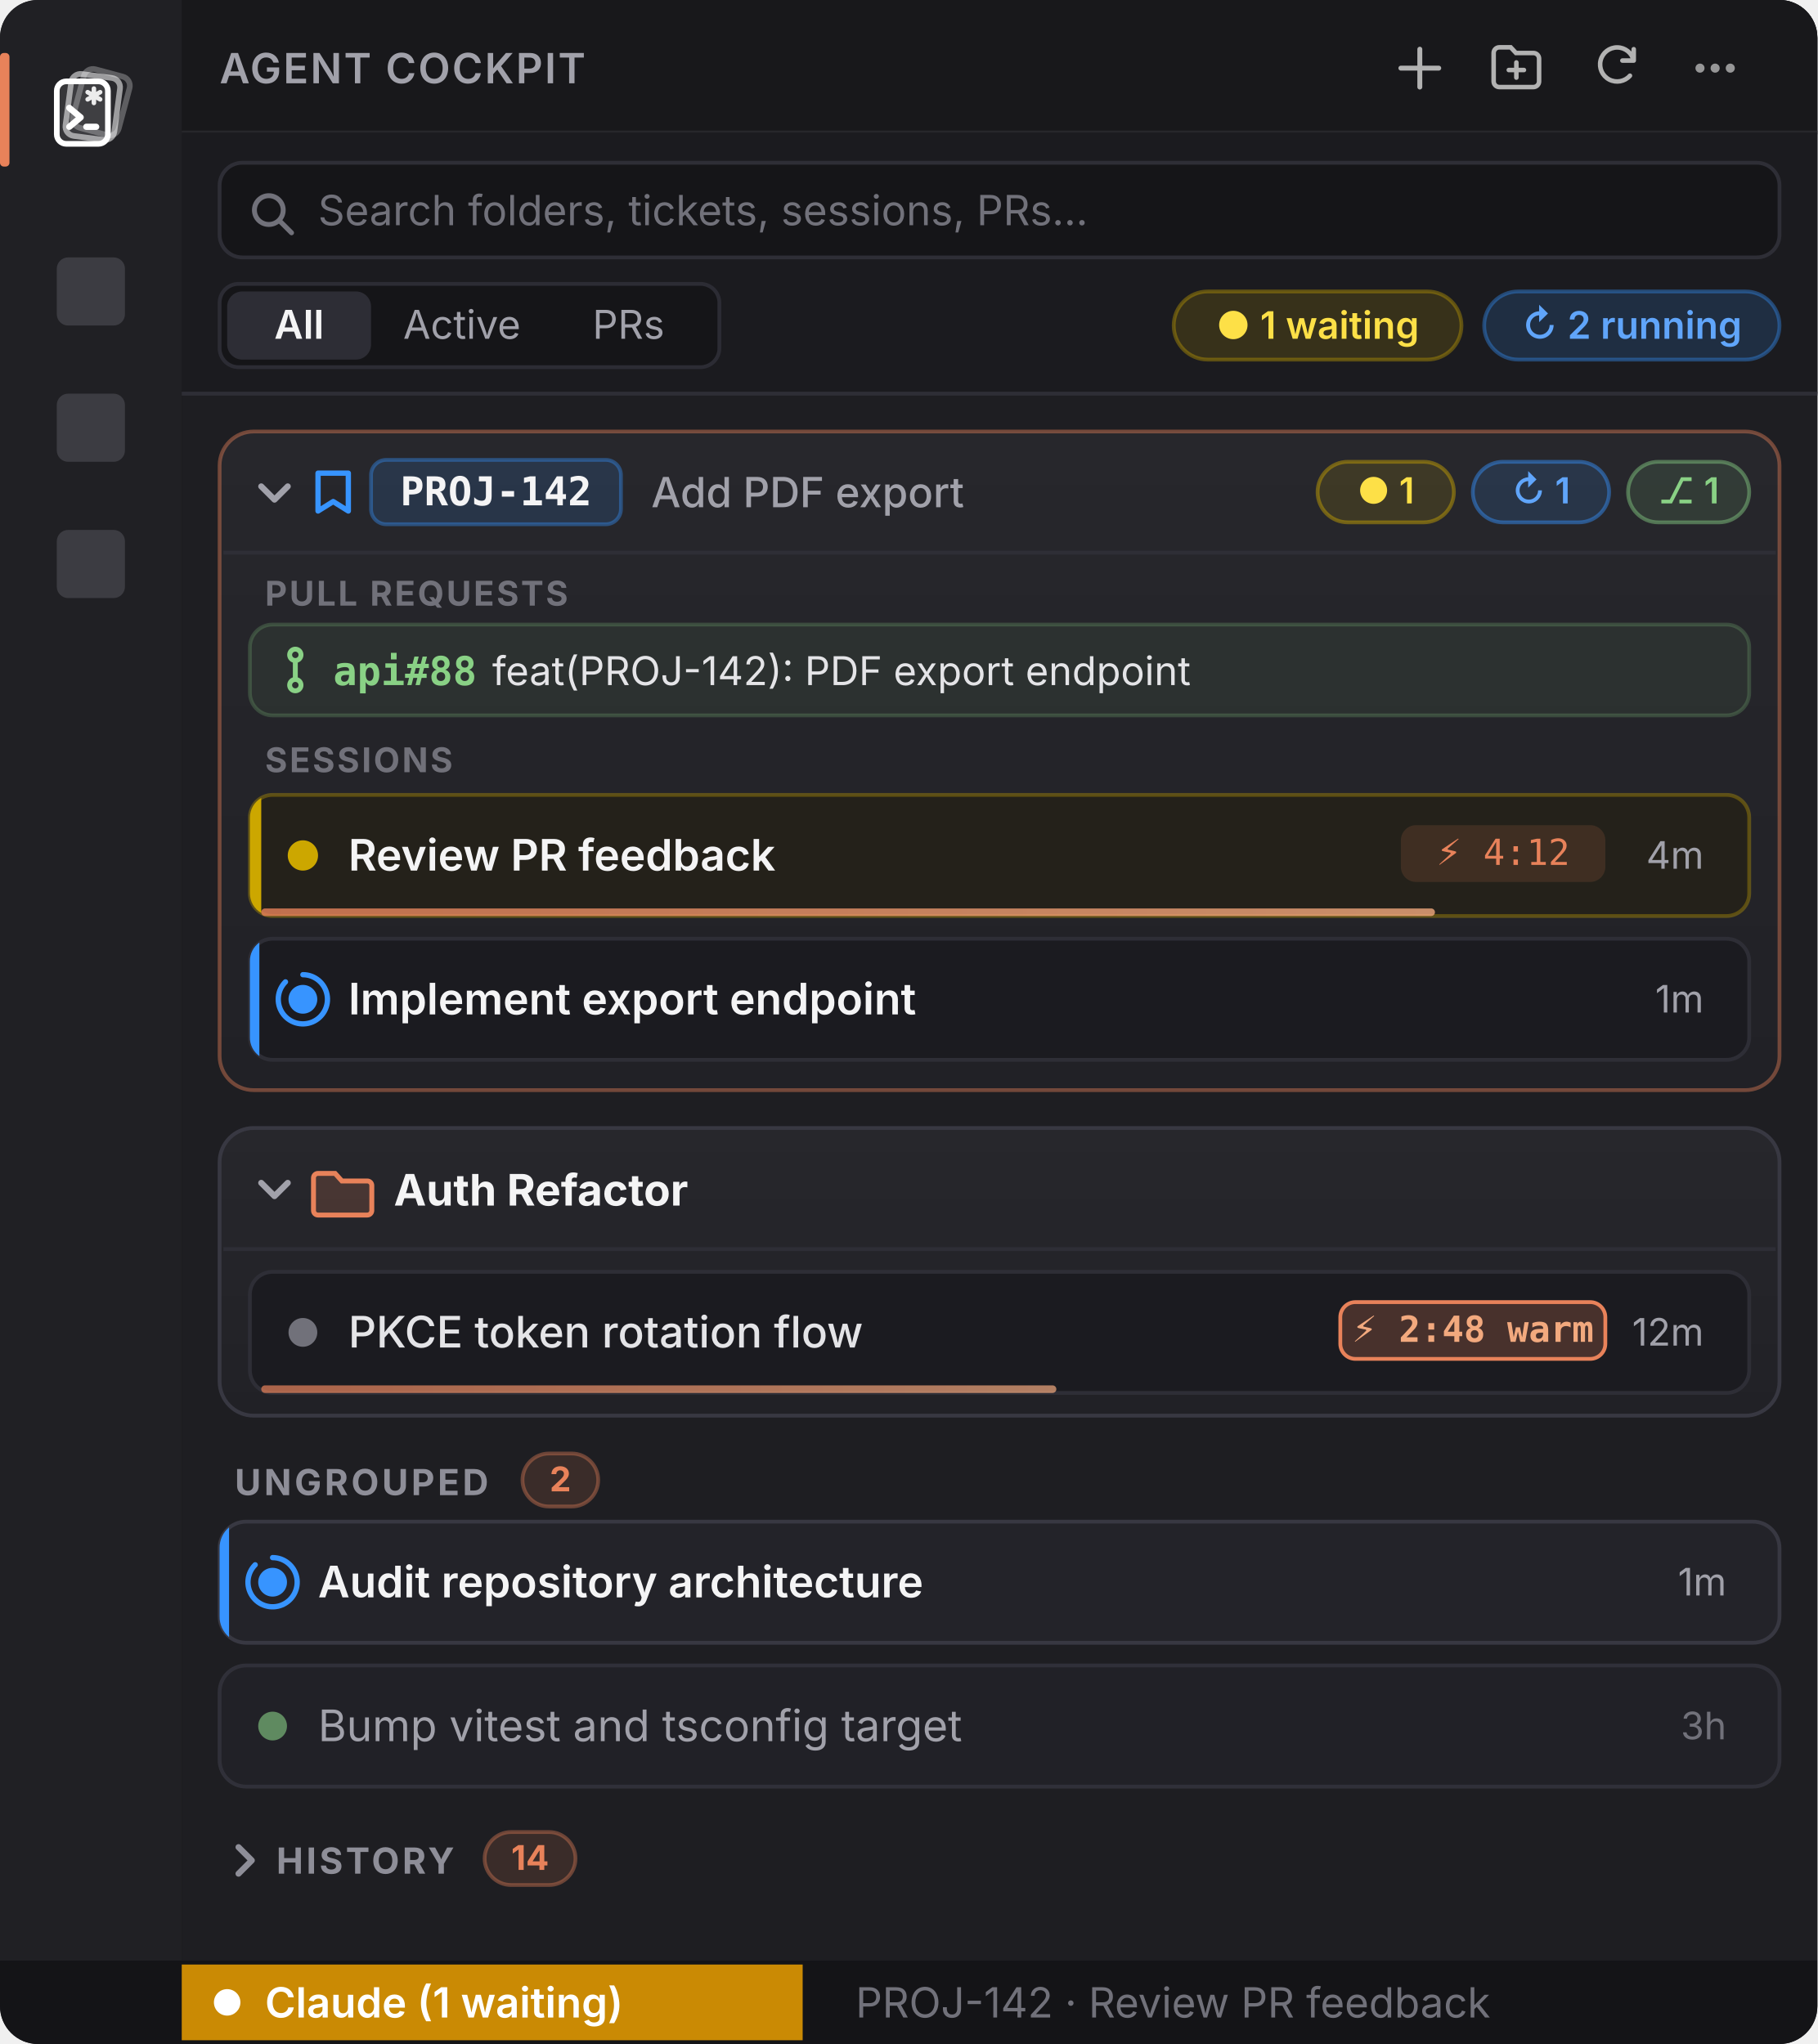
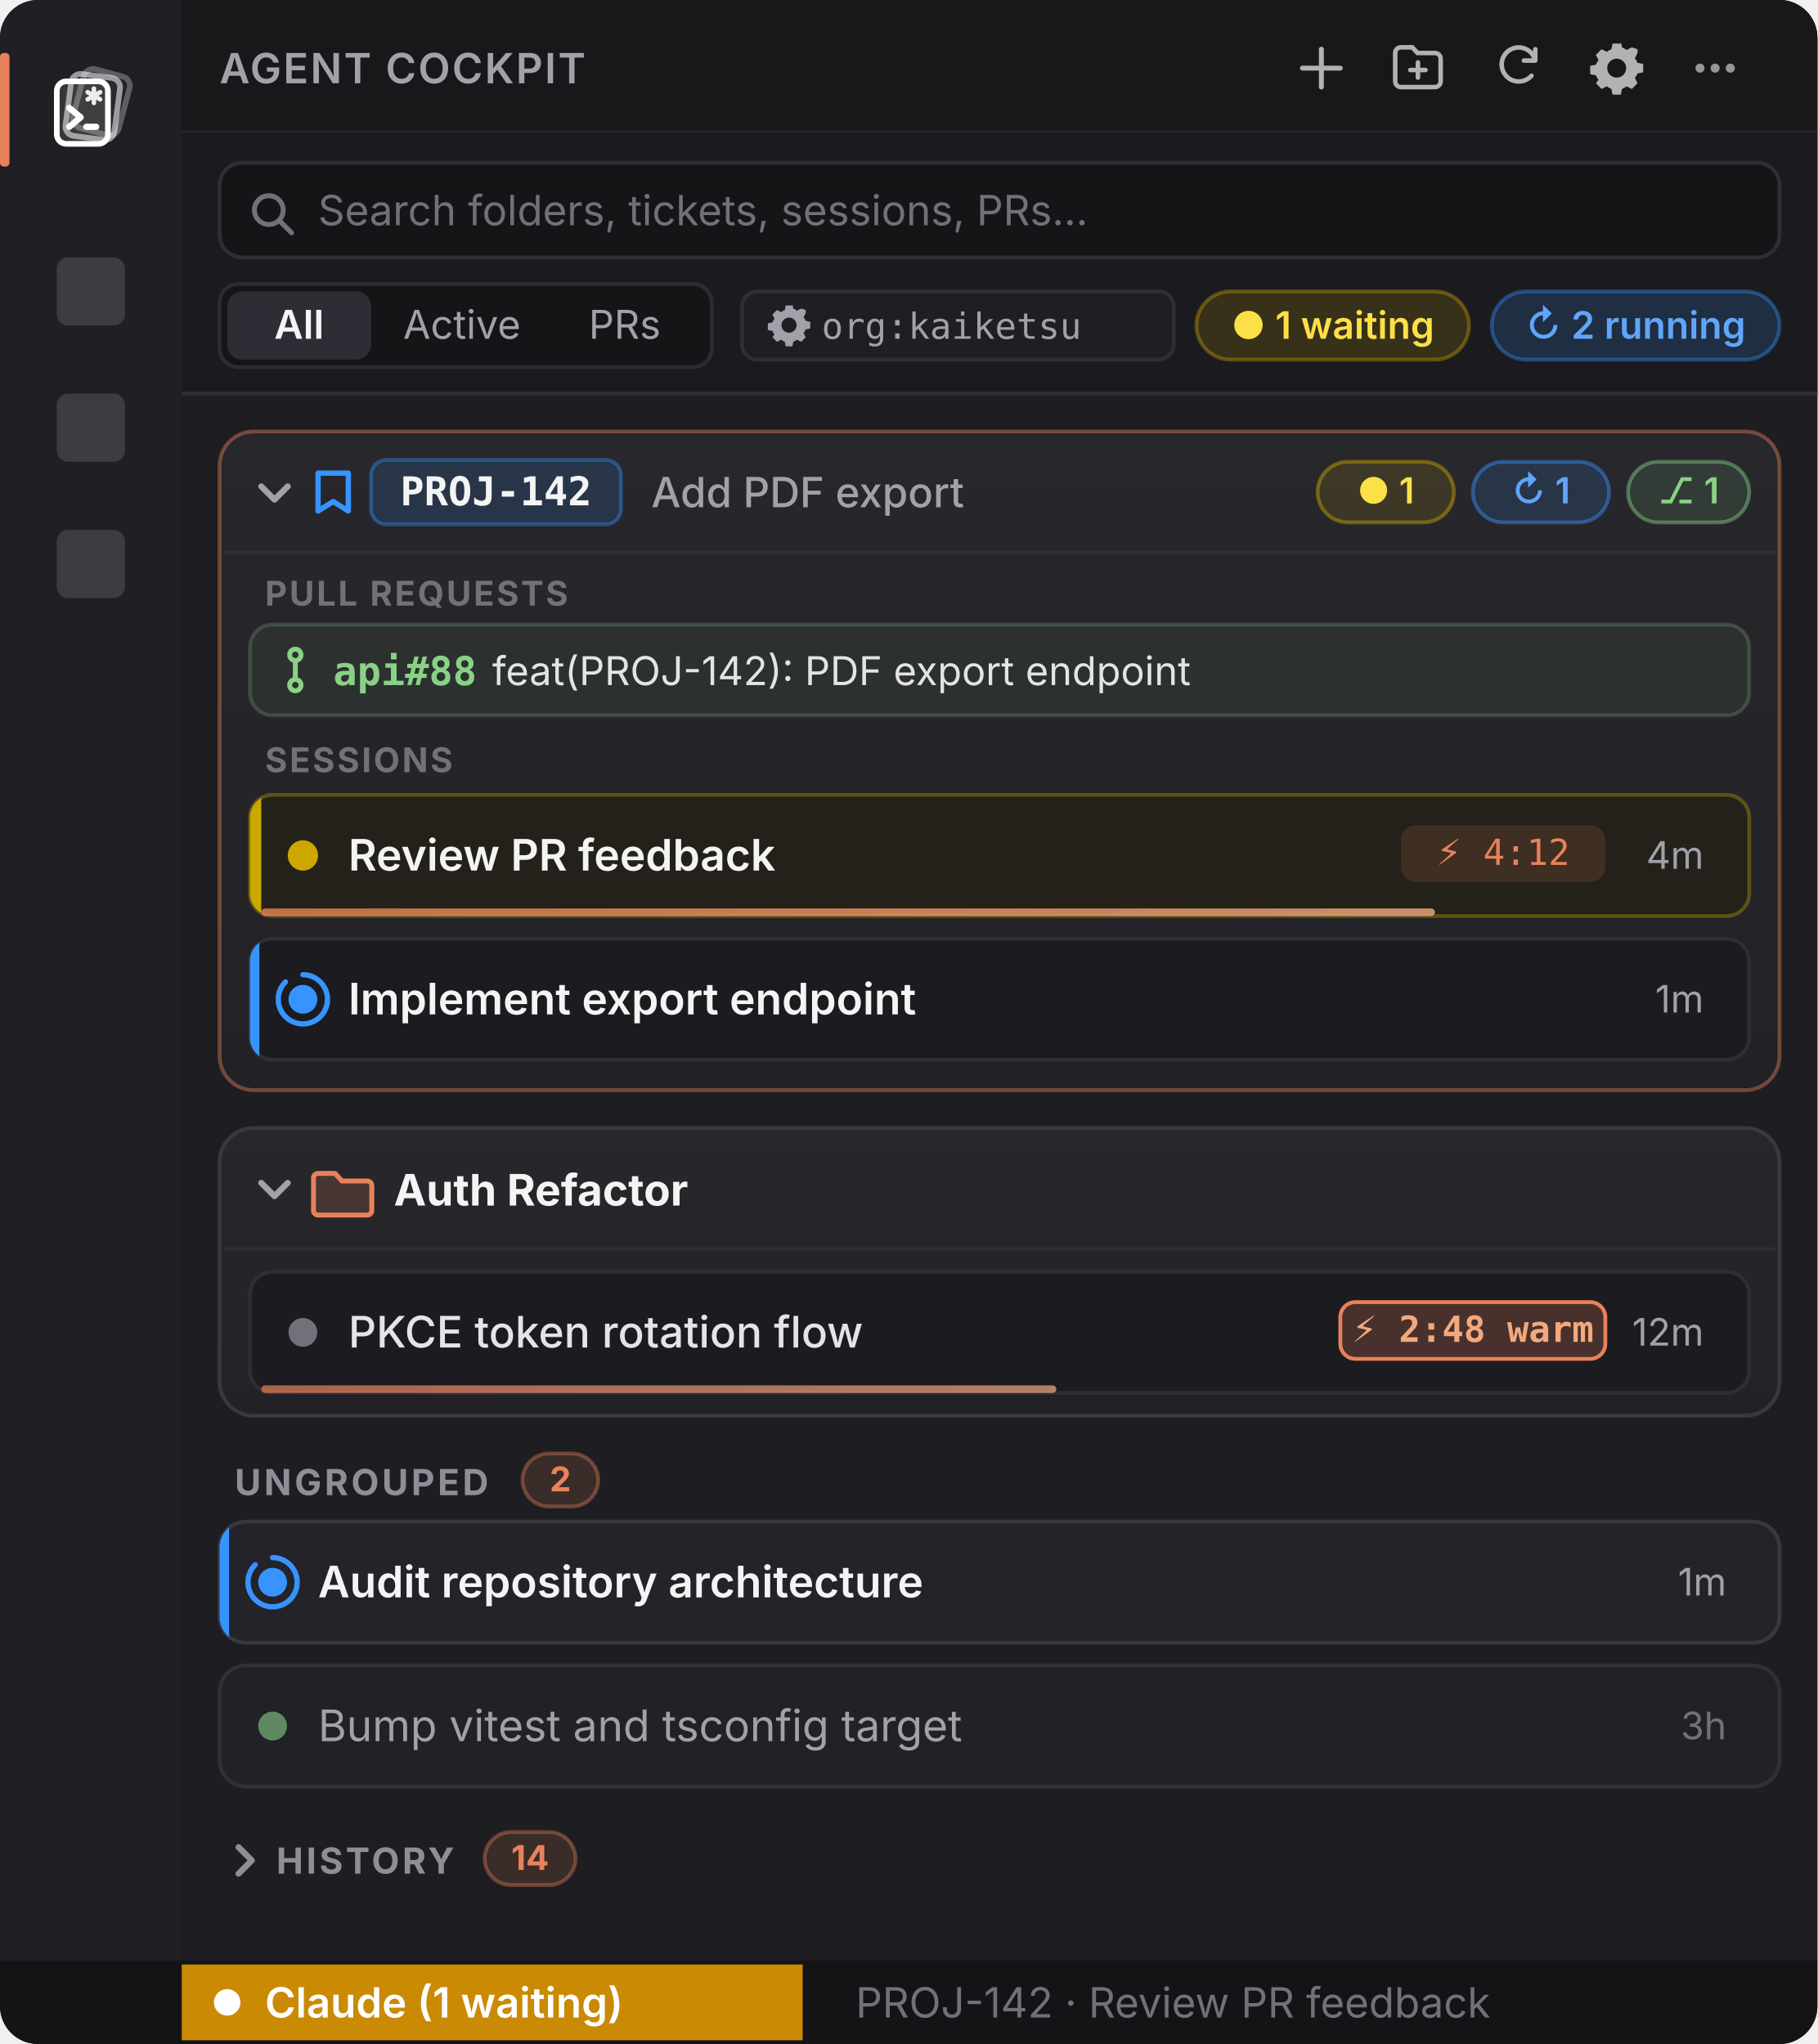
<svg xmlns="http://www.w3.org/2000/svg" width="480" height="540" viewBox="0 0 480 540" font-family="-apple-system, BlinkMacSystemFont, 'Segoe UI', Inter, Helvetica, Arial, sans-serif" font-size="12">
  <defs>
    <clipPath id="frame">
      <rect width="480" height="540" rx="10" />
    </clipPath>
    <linearGradient id="cardGrad" x1="0" y1="0" x2="0" y2="1">
      <stop offset="0%" stop-color="#27272c" />
      <stop offset="100%" stop-color="#212126" />
    </linearGradient>
    <linearGradient id="brandGrad" x1="0" y1="0" x2="1" y2="1">
      <stop offset="0%" stop-color="#e8825a" />
      <stop offset="100%" stop-color="#c96442" />
    </linearGradient>
    <linearGradient id="cacheGrad" x1="0" y1="0" x2="1" y2="0">
      <stop offset="0%" stop-color="#e8825a" />
      <stop offset="100%" stop-color="#f2a97e" />
    </linearGradient>
  </defs>
  <g clip-path="url(#frame)">
    <rect width="480" height="540" fill="#18181b" />
    <rect width="48" height="518" fill="#202024" />
    <rect x="0" y="14" width="2.5" height="30" rx="1" fill="#e8825a" />
    <g transform="translate(12 17)" fill="none" stroke="#ffffff" stroke-width="1.5" stroke-linecap="round" stroke-linejoin="round">
      <rect x="8.5" y="2" width="12.5" height="16" rx="2.5" fill="#ffffff" fill-opacity="0.04" opacity="0.28" transform="rotate(15 14.75 10)" />
      <rect x="6" y="3" width="13" height="16.5" rx="2.5" fill="#ffffff" fill-opacity="0.06" opacity="0.55" transform="rotate(7.5 12.5 11.25)" />
      <rect x="3" y="4.5" width="13.5" height="16.5" rx="2.5" fill="#ffffff" fill-opacity="0.1" />
      <g transform="translate(12.8 8.3)" stroke-width="1.2" opacity="0.9">
        <line x1="0" y1="-1.9" x2="0" y2="1.9" />
        <line x1="-1.65" y1="-0.95" x2="1.65" y2="0.95" />
        <line x1="-1.65" y1="0.95" x2="1.65" y2="-0.95" />
      </g>
      <path d="M6.3 11.5l3 2.5-3 2.5" stroke-width="1.65" />
      <line x1="10.8" y1="16.5" x2="13.4" y2="16.5" stroke-width="1.65" />
    </g>
    <g fill="#71717a" opacity=".35">
      <rect x="15" y="68" width="18" height="18" rx="3" />
      <rect x="15" y="104" width="18" height="18" rx="3" />
      <rect x="15" y="140" width="18" height="18" rx="3" />
    </g>
    <rect x="48" width="432" height="518" fill="#1e1e22" />
    <rect x="48" y="0" width="432" height="35" fill="#18181b" />
    <line x1="48" y1="35" x2="480" y2="35" stroke="#27272b" />
    <text x="58" y="22" fill="#a1a1aa" font-size="11" font-weight="600" letter-spacing="0.5">AGENT COCKPIT</text>
-     <g transform="translate(366 9)" opacity="0.85">
+     <g transform="translate(340 9)" opacity="0.85">
      <rect width="18" height="18" rx="3" fill="transparent" />
      <path d="M9 4v10M4 9h10" fill="none" stroke="#cccccc" stroke-width="1.3" stroke-linecap="round" />
    </g>
-     <g transform="translate(392 9)" opacity="0.85">
+     <g transform="translate(366 9)" opacity="0.85">
      <rect width="18" height="18" rx="3" fill="transparent" />
      <path d="M2.5 5A1.5 1.5 0 0 1 4 3.5h3l1.4 1.5H13A1.5 1.5 0 0 1 14.5 6.5v6A1.5 1.5 0 0 1 13 14H4a1.5 1.5 0 0 1-1.5-1.5V5z" fill="none" stroke="#cccccc" stroke-width="1.2" />
      <path d="M8.5 7.5v4M6.5 9.5h4" fill="none" stroke="#cccccc" stroke-width="1.2" stroke-linecap="round" />
    </g>
+     <g transform="translate(392 9)" opacity="0.85">
+       <rect width="18" height="18" rx="3" fill="transparent" />
+       <path d="M13.5 7A4.5 4.5 0 1 0 12.5 11M13.5 4v3h-3" fill="none" stroke="#cccccc" stroke-width="1.2" stroke-linecap="round" stroke-linejoin="round" />
+     </g>
    <g transform="translate(418 9)" opacity="0.85">
      <rect width="18" height="18" rx="3" fill="transparent" />
-       <path d="M13.5 7A4.5 4.5 0 1 0 12.5 11M13.5 4v3h-3" fill="none" stroke="#cccccc" stroke-width="1.2" stroke-linecap="round" stroke-linejoin="round" />
+       <path d="M10.1 2.5H7.9l-.3 1.5a5 5 0 0 0-1.2.7L5 4 3.5 5.5l.7 1.4a5 5 0 0 0-.7 1.2l-1.5.3v2.2l1.5.3a5 5 0 0 0 .7 1.2L3.5 13 5 14.5l1.4-.7a5 5 0 0 0 1.2.7l.3 1.5h2.2l.3-1.5a5 5 0 0 0 1.2-.7l1.4.7 1.5-1.5-.7-1.4a5 5 0 0 0 .7-1.2l1.5-.3V7.9l-1.5-.3a5 5 0 0 0-.7-1.2l.7-1.4L14.5 4 13 3.5l-1.4.7a5 5 0 0 0-1.2-.7l-.3-1.5zM9 11.5a2.5 2.5 0 1 1 0-5 2.5 2.5 0 0 1 0 5z" fill="#cccccc" fill-rule="evenodd" />
    </g>
    <g transform="translate(444 9)" opacity="0.7">
      <circle cx="5" cy="9" r="1.2" fill="#cccccc" />
      <circle cx="9" cy="9" r="1.2" fill="#cccccc" />
      <circle cx="13" cy="9" r="1.2" fill="#cccccc" />
    </g>
    <rect x="48" y="35" width="432" height="69" fill="#1b1b1f" />
    <line x1="48" y1="104" x2="480" y2="104" stroke="#2e2e36" />
    <g transform="translate(58 43)">
      <rect width="412" height="25" rx="6" fill="#151518" stroke="#2e2e36" />
      <circle cx="13" cy="12.5" r="3.8" fill="none" stroke="#71717a" stroke-width="1.3" />
      <line x1="16" y1="15.5" x2="19" y2="18.5" stroke="#71717a" stroke-width="1.3" stroke-linecap="round" />
      <text x="26" y="16.5" fill="#71717a" font-size="11">Search folders, tickets, sessions, PRs…</text>
    </g>
    <g transform="translate(58 75)">
-       <rect width="132" height="22" rx="5" fill="#151518" stroke="#2c2c34" />
+       <rect width="130" height="22" rx="5" fill="#151518" stroke="#2c2c34" />
      <rect x="2" y="2" width="38" height="18" rx="4" fill="#2d2d35" />
      <text x="21" y="14.5" text-anchor="middle" fill="#f4f4f5" font-size="10.5" font-weight="600">All</text>
      <text x="64" y="14.5" text-anchor="middle" fill="#a1a1aa" font-size="10.5">Active</text>
-       <text x="108" y="14.5" text-anchor="middle" fill="#a1a1aa" font-size="10.5">PRs</text>
-       <rect x="252" y="2" width="76" height="18" rx="9" fill="#cca700" fill-opacity="0.16" stroke="#cca700" stroke-opacity="0.38" />
-       <text x="290" y="14.5" text-anchor="middle" fill="#fde047" font-size="10" font-weight="600">● 1 waiting</text>
-       <rect x="334" y="2" width="78" height="18" rx="9" fill="#3794ff" fill-opacity="0.16" stroke="#3794ff" stroke-opacity="0.38" />
-       <text x="373" y="14.5" text-anchor="middle" fill="#60a5fa" font-size="10" font-weight="600">↻ 2 running</text>
+       <text x="107" y="14.5" text-anchor="middle" fill="#a1a1aa" font-size="10.5">PRs</text>
+       <g transform="translate(138 2)">
+         <rect width="114" height="18" rx="4" fill="#1e1e24" stroke="#2e2e36" />
+         <g transform="translate(6 2.5) scale(0.8)" fill="#a1a1aa" fill-rule="evenodd">
+           <path d="M9.1 1.5H6.9l-.3 1.5a5 5 0 0 0-1.2.7L4 3 2.5 4.5l.7 1.4a5 5 0 0 0-.7 1.2l-1.5.3v2.2l1.5.3a5 5 0 0 0 .7 1.2L2.5 12 4 13.5l1.4-.7a5 5 0 0 0 1.2.7l.3 1.5h2.2l.3-1.5a5 5 0 0 0 1.2-.7l1.4.7 1.5-1.5-.7-1.4a5 5 0 0 0 .7-1.2l1.5-.3V6.9l-1.5-.3a5 5 0 0 0-.7-1.2l.7-1.4L13.5 3 12 2.5l-1.4.7a5 5 0 0 0-1.2-.7l-.3-1.5zM8 10.5a2.5 2.5 0 1 1 0-5 2.5 2.5 0 0 1 0 5z" />
+         </g>
+         <text x="21" y="12.5" fill="#a1a1aa" font-size="9.5" font-family="ui-monospace, SFMono-Regular, Menlo, monospace">org:kaiketsu</text>
+       </g>
+       <rect x="258" y="2" width="72" height="18" rx="9" fill="#cca700" fill-opacity="0.16" stroke="#cca700" stroke-opacity="0.38" />
+       <text x="294" y="14.5" text-anchor="middle" fill="#fde047" font-size="10" font-weight="600">● 1 waiting</text>
+       <rect x="336" y="2" width="76" height="18" rx="9" fill="#3794ff" fill-opacity="0.16" stroke="#3794ff" stroke-opacity="0.38" />
+       <text x="374" y="14.5" text-anchor="middle" fill="#60a5fa" font-size="10" font-weight="600">↻ 2 running</text>
    </g>
    <g transform="translate(58 114)">
      <rect width="412" height="174" rx="9" fill="url(#cardGrad)" stroke="#e8825a" stroke-opacity="0.42" />
      <path d="M11 14.5l3.5 3.5 3.5-3.5" fill="none" stroke="#a1a1aa" stroke-width="1.6" stroke-linecap="round" stroke-linejoin="round" />
      <path d="M26 11h8v10l-4-2.5-4 2.5z" fill="none" stroke="#3794ff" stroke-width="1.4" stroke-linejoin="round" />
      <rect x="40" y="7.5" width="66" height="17" rx="4" fill="#3794ff" fill-opacity="0.14" stroke="#3794ff" stroke-opacity="0.38" />
      <text x="73" y="19.5" text-anchor="middle" fill="#f4f4f5" font-size="10.5" font-weight="700" font-family="ui-monospace, SFMono-Regular, Menlo, monospace">PROJ-142</text>
      <text x="114" y="20" fill="#a1a1aa" font-size="11" font-weight="500">Add PDF export</text>
      <rect x="290" y="8" width="36" height="16" rx="8" fill="#cca700" fill-opacity="0.14" stroke="#cca700" stroke-opacity="0.45" />
      <text x="308" y="19" text-anchor="middle" fill="#fde047" font-size="9.5" font-weight="600">● 1</text>
      <rect x="331" y="8" width="36" height="16" rx="8" fill="#3794ff" fill-opacity="0.14" stroke="#3794ff" stroke-opacity="0.45" />
      <text x="349" y="19" text-anchor="middle" fill="#60a5fa" font-size="9.5" font-weight="600">↻ 1</text>
      <rect x="372" y="8" width="32" height="16" rx="8" fill="#89d185" fill-opacity="0.12" stroke="#89d185" stroke-opacity="0.45" />
      <text x="388" y="19" text-anchor="middle" fill="#89d185" font-size="9.5" font-weight="600">⎇ 1</text>
      <line x1="1" y1="32" x2="411" y2="32" stroke="#2e2e36" />
      <text x="12" y="46" fill="#71717a" font-size="9" font-weight="700" letter-spacing="0.6">PULL REQUESTS</text>
      <g transform="translate(8 51)">
        <rect width="396" height="24" rx="6" fill="#89d185" fill-opacity="0.07" stroke="#89d185" stroke-opacity="0.22" />
        <circle cx="12" cy="8" r="1.5" fill="none" stroke="#89d185" stroke-width="1.3" />
        <circle cx="12" cy="16" r="1.5" fill="none" stroke="#89d185" stroke-width="1.3" />
        <line x1="12" y1="9.5" x2="12" y2="14.5" stroke="#89d185" stroke-width="1.3" />
        <text x="22" y="16" fill="#89d185" font-size="10.5" font-weight="600" font-family="ui-monospace, SFMono-Regular, Menlo, monospace">api#88</text>
        <text x="64" y="16" fill="#e4e4e7" font-size="10.5">feat(PROJ-142): PDF export endpoint</text>
      </g>
      <text x="12" y="90" fill="#71717a" font-size="9" font-weight="700" letter-spacing="0.6">SESSIONS</text>
      <g transform="translate(8 96)">
        <rect width="396" height="32" rx="6" fill="#24211a" stroke="#cca700" stroke-opacity="0.35" />
        <path d="M0 6a6 6 0 0 1 3 -5.2v30.4a6 6 0 0 1 -3 -5.2z" fill="#cca700" />
        <circle cx="14" cy="16" r="4" fill="#cca700">
          <animate attributeName="opacity" values="1;0.35;1" dur="1.5s" repeatCount="indefinite" />
        </circle>
        <text x="26" y="20" fill="#f4f4f5" font-size="11.5" font-weight="600">Review PR feedback</text>
        <rect x="304" y="8" width="54" height="15" rx="4" fill="#e8825a" fill-opacity="0.14" />
        <text x="331" y="18.5" text-anchor="middle" fill="#e8825a" font-size="9.5" font-family="ui-monospace, SFMono-Regular, Menlo, monospace">⚡ 4:12</text>
        <text x="384" y="19.5" text-anchor="end" fill="#a1a1aa" font-size="10">4m</text>
        <rect x="3" y="30" width="310" height="2" rx="1" fill="url(#cacheGrad)" opacity="0.8" />
      </g>
      <g transform="translate(8 134)">
        <rect width="396" height="32" rx="6" fill="#1b1b20" stroke="#2e2e36" />
        <path d="M0 6a6 6 0 0 1 2.5 -5v30a6 6 0 0 1 -2.5 -5z" fill="#3794ff" />
        <circle cx="14" cy="16" r="3.8" fill="#3794ff">
          <animate attributeName="opacity" values="1;0.45;1" dur="1.3s" repeatCount="indefinite" />
        </circle>
        <path d="M14 9.5a6.5 6.5 0 1 1 -4.6 1.9" fill="none" stroke="#3794ff" stroke-width="1.4" stroke-linecap="round">
          <animateTransform attributeName="transform" type="rotate" from="0 14 16" to="360 14 16" dur="1.1s" repeatCount="indefinite" />
        </path>
        <text x="26" y="20" fill="#f4f4f5" font-size="11.5" font-weight="600">Implement export endpoint</text>
        <text x="384" y="19.5" text-anchor="end" fill="#a1a1aa" font-size="10">1m</text>
      </g>
    </g>
    <g transform="translate(58 298)">
      <rect width="412" height="76" rx="9" fill="url(#cardGrad)" stroke="#383842" />
      <path d="M11 14.5l3.5 3.5 3.5-3.5" fill="none" stroke="#a1a1aa" stroke-width="1.6" stroke-linecap="round" stroke-linejoin="round" />
      <path d="M26 12h4.5l1.8 2h6.7a1.2 1.2 0 0 1 1.2 1.2v6.6a1.2 1.2 0 0 1-1.2 1.2H26a1.2 1.2 0 0 1-1.2-1.2V13.2A1.2 1.2 0 0 1 26 12z" fill="#e8825a" fill-opacity="0.18" stroke="#e8825a" stroke-width="1.3" />
      <text x="46" y="20.5" fill="#f4f4f5" font-size="11.5" font-weight="700">Auth Refactor</text>
      <line x1="1" y1="32" x2="411" y2="32" stroke="#2e2e36" />
      <g transform="translate(8 38)">
        <rect width="396" height="32" rx="6" fill="#1b1b20" stroke="#2e2e36" />
        <circle cx="14" cy="16" r="3.8" fill="#71717a" />
        <text x="26" y="20" fill="#e4e4e7" font-size="11.5" font-weight="500">PKCE token rotation flow</text>
        <rect x="288" y="8" width="70" height="15" rx="4" fill="#e8825a" fill-opacity="0.22" stroke="#e8825a" stroke-width="1" />
        <text x="323" y="18.5" text-anchor="middle" fill="#f2a97e" font-size="9.5" font-weight="600" font-family="ui-monospace, SFMono-Regular, Menlo, monospace">⚡ 2:48 warm</text>
        <text x="384" y="19.5" text-anchor="end" fill="#a1a1aa" font-size="10">12m</text>
        <rect x="3" y="30" width="210" height="2" rx="1" fill="url(#cacheGrad)" opacity="0.7" />
      </g>
    </g>
    <g transform="translate(58 384)">
      <text x="4" y="11" fill="#8e8e98" font-size="9.5" font-weight="700" letter-spacing="0.8">UNGROUPED</text>
      <rect x="80" y="0" width="20" height="14" rx="7" fill="#e8825a" fill-opacity="0.14" stroke="#e8825a" stroke-opacity="0.38" />
      <text x="90" y="10" text-anchor="middle" fill="#e8825a" font-size="9" font-weight="700">2</text>
      <g transform="translate(0 18)">
        <rect width="412" height="32" rx="7" fill="#232329" stroke="#383842" />
        <path d="M0 7a7 7 0 0 1 2.5 -5.5v29a7 7 0 0 1 -2.5 -5.5z" fill="#3794ff" />
        <circle cx="14" cy="16" r="3.8" fill="#3794ff">
          <animate attributeName="opacity" values="1;0.45;1" dur="1.3s" repeatCount="indefinite" />
        </circle>
        <path d="M14 9.5a6.5 6.5 0 1 1 -4.6 1.9" fill="none" stroke="#3794ff" stroke-width="1.4" stroke-linecap="round">
          <animateTransform attributeName="transform" type="rotate" from="0 14 16" to="360 14 16" dur="1.1s" repeatCount="indefinite" />
        </path>
        <text x="26" y="20" fill="#f4f4f5" font-size="11.5" font-weight="600">Audit repository architecture</text>
        <text x="398" y="19.5" text-anchor="end" fill="#a1a1aa" font-size="10">1m</text>
      </g>
      <g transform="translate(0 56)">
        <rect width="412" height="32" rx="7" fill="#232329" stroke="#383842" opacity="0.72" />
        <circle cx="14" cy="16" r="3.8" fill="#89d185" opacity="0.6" />
        <text x="26" y="20" fill="#a1a1aa" font-size="11.5">Bump vitest and tsconfig target</text>
        <text x="398" y="19.5" text-anchor="end" fill="#71717a" font-size="10">3h</text>
      </g>
    </g>
    <g transform="translate(58 484)">
      <path d="M5 4l3.5 3.5L5 11" fill="none" stroke="#8e8e98" stroke-width="1.6" stroke-linecap="round" stroke-linejoin="round" />
      <text x="15" y="11" fill="#8e8e98" font-size="9.5" font-weight="700" letter-spacing="0.8">HISTORY</text>
      <rect x="70" y="0" width="24" height="14" rx="7" fill="#e8825a" fill-opacity="0.14" stroke="#e8825a" stroke-opacity="0.38" />
      <text x="82" y="10" text-anchor="middle" fill="#e8825a" font-size="9" font-weight="700">14</text>
    </g>
    <rect y="518" width="480" height="22" fill="#141417" />
    <rect x="48" y="519" width="164" height="20" fill="#ca8a04" />
    <circle cx="60" cy="529" r="3.5" fill="#ffffff" />
    <text x="70" y="533" fill="#ffffff" font-size="11" font-weight="600">Claude (1 waiting)</text>
    <text x="226" y="533" fill="#71717a" font-size="11">PROJ-142 · Review PR feedback</text>
  </g>
</svg>
